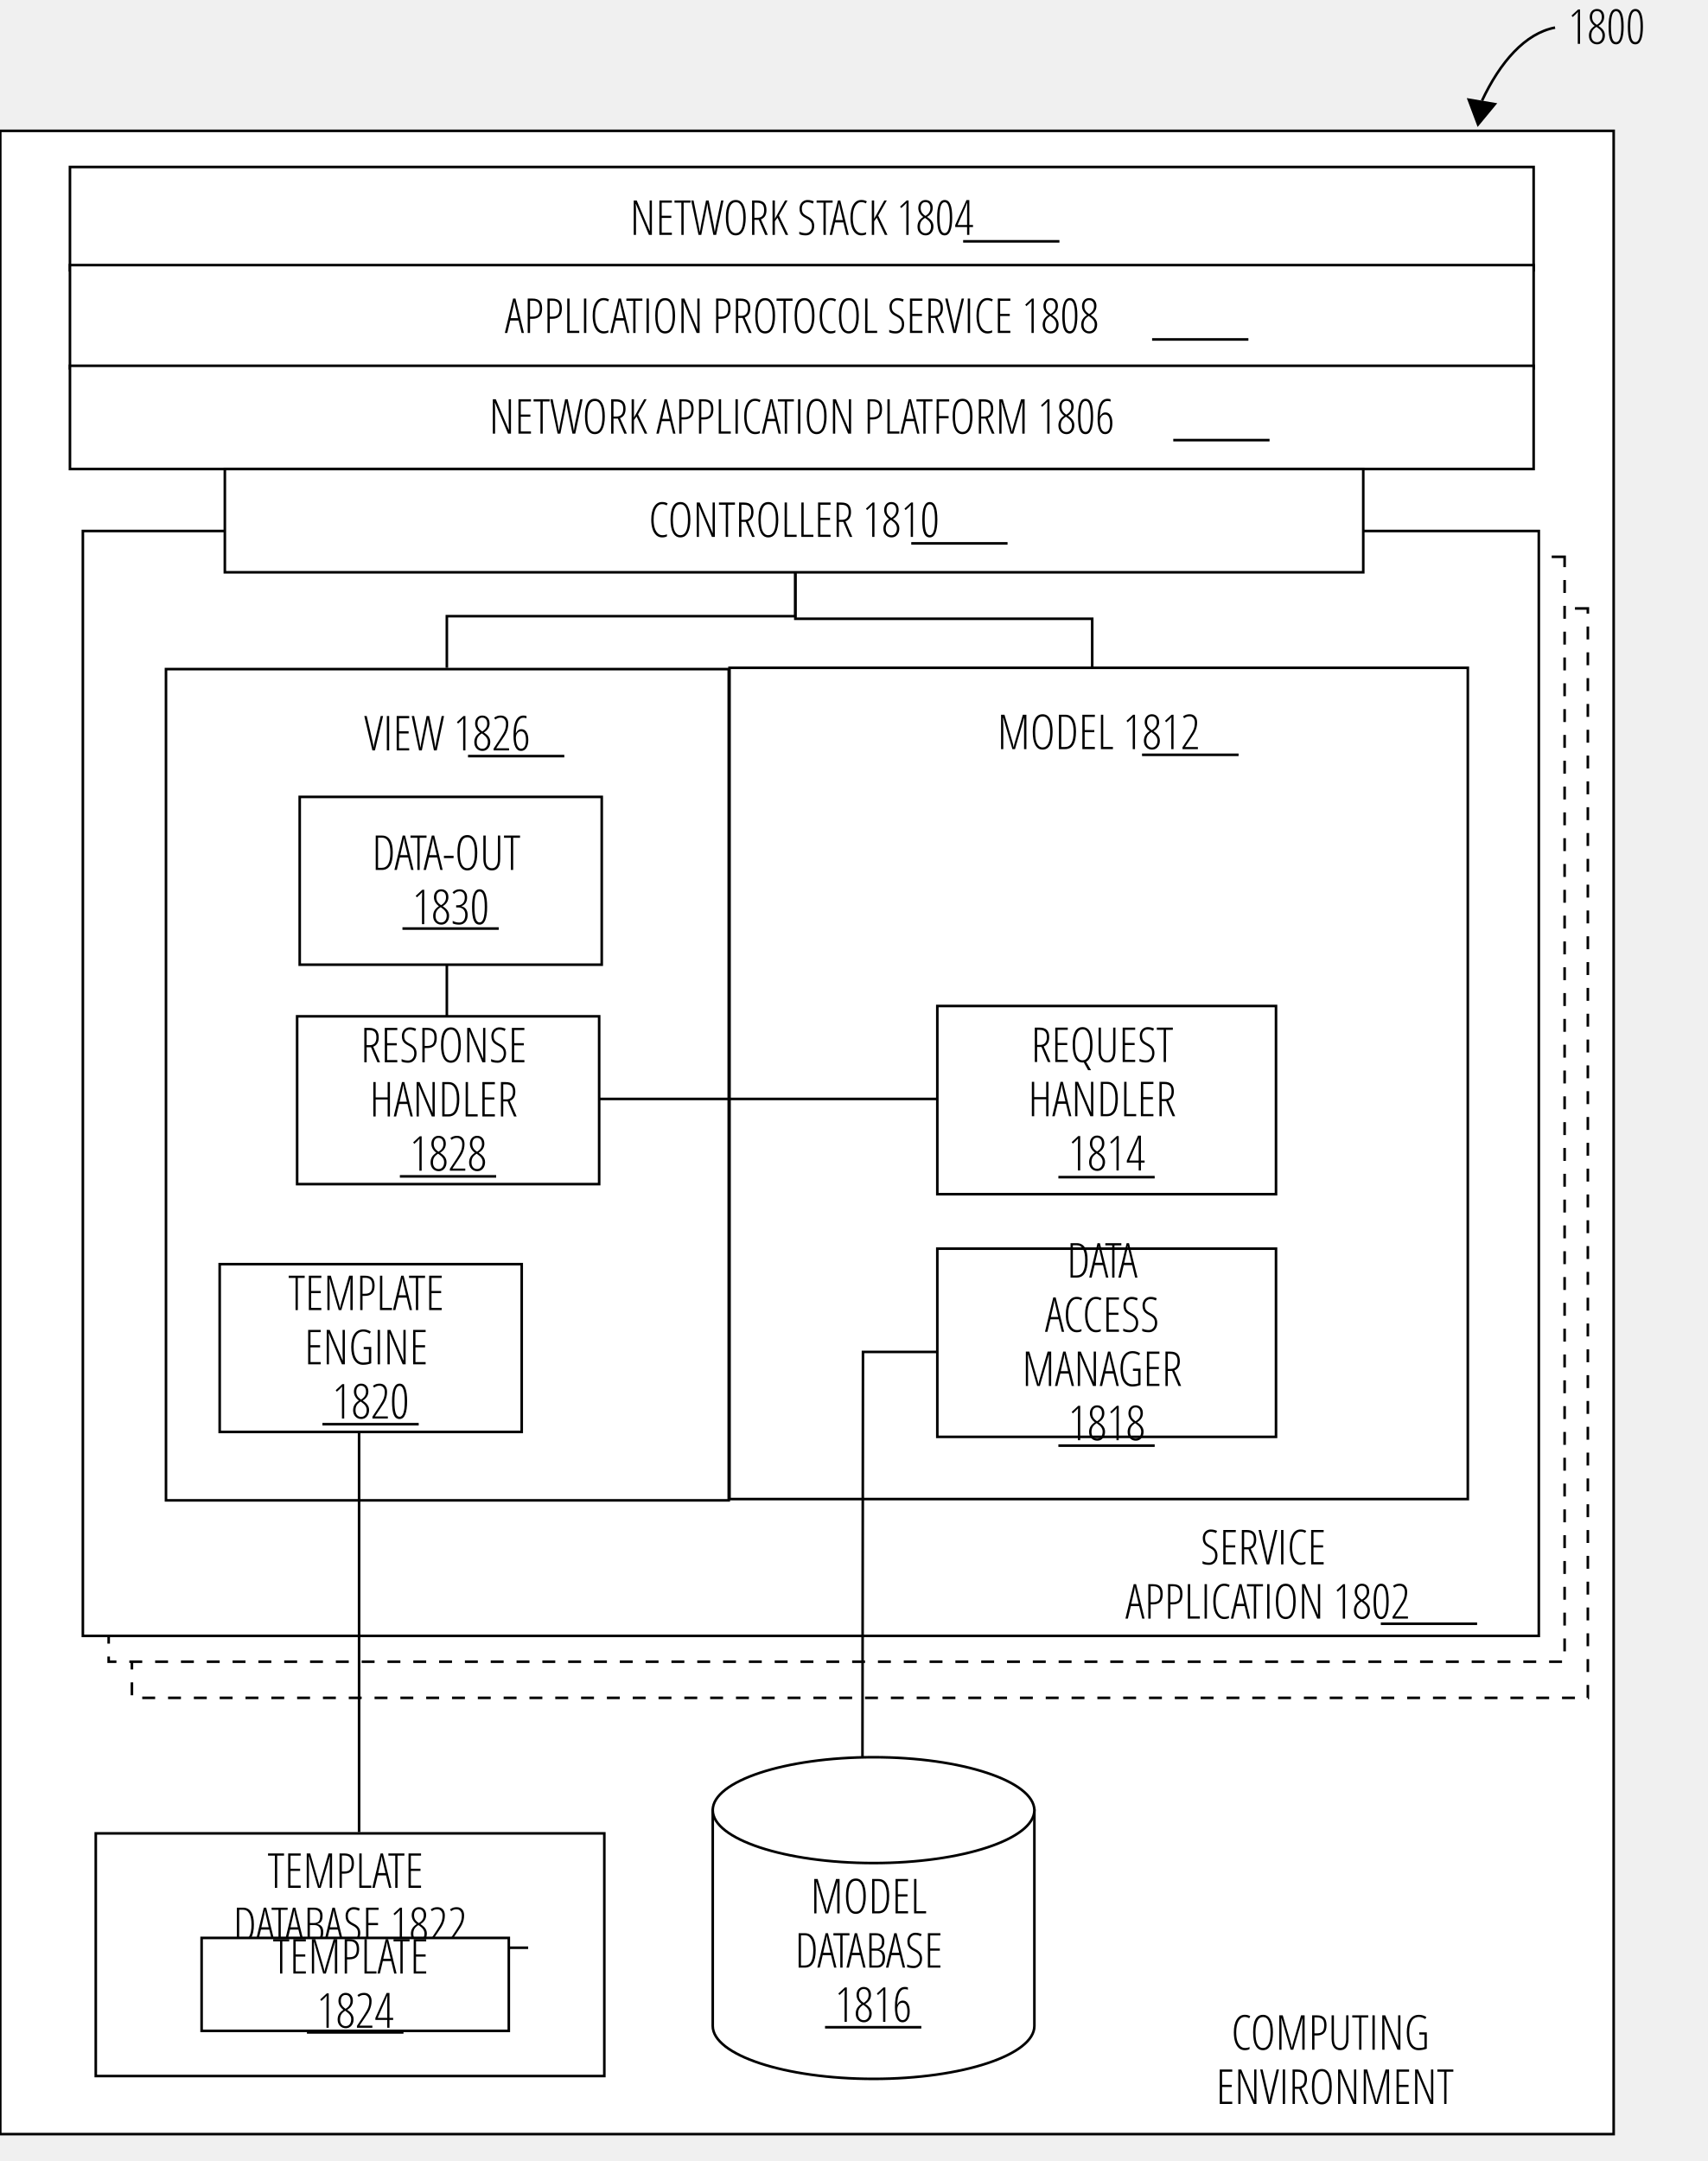
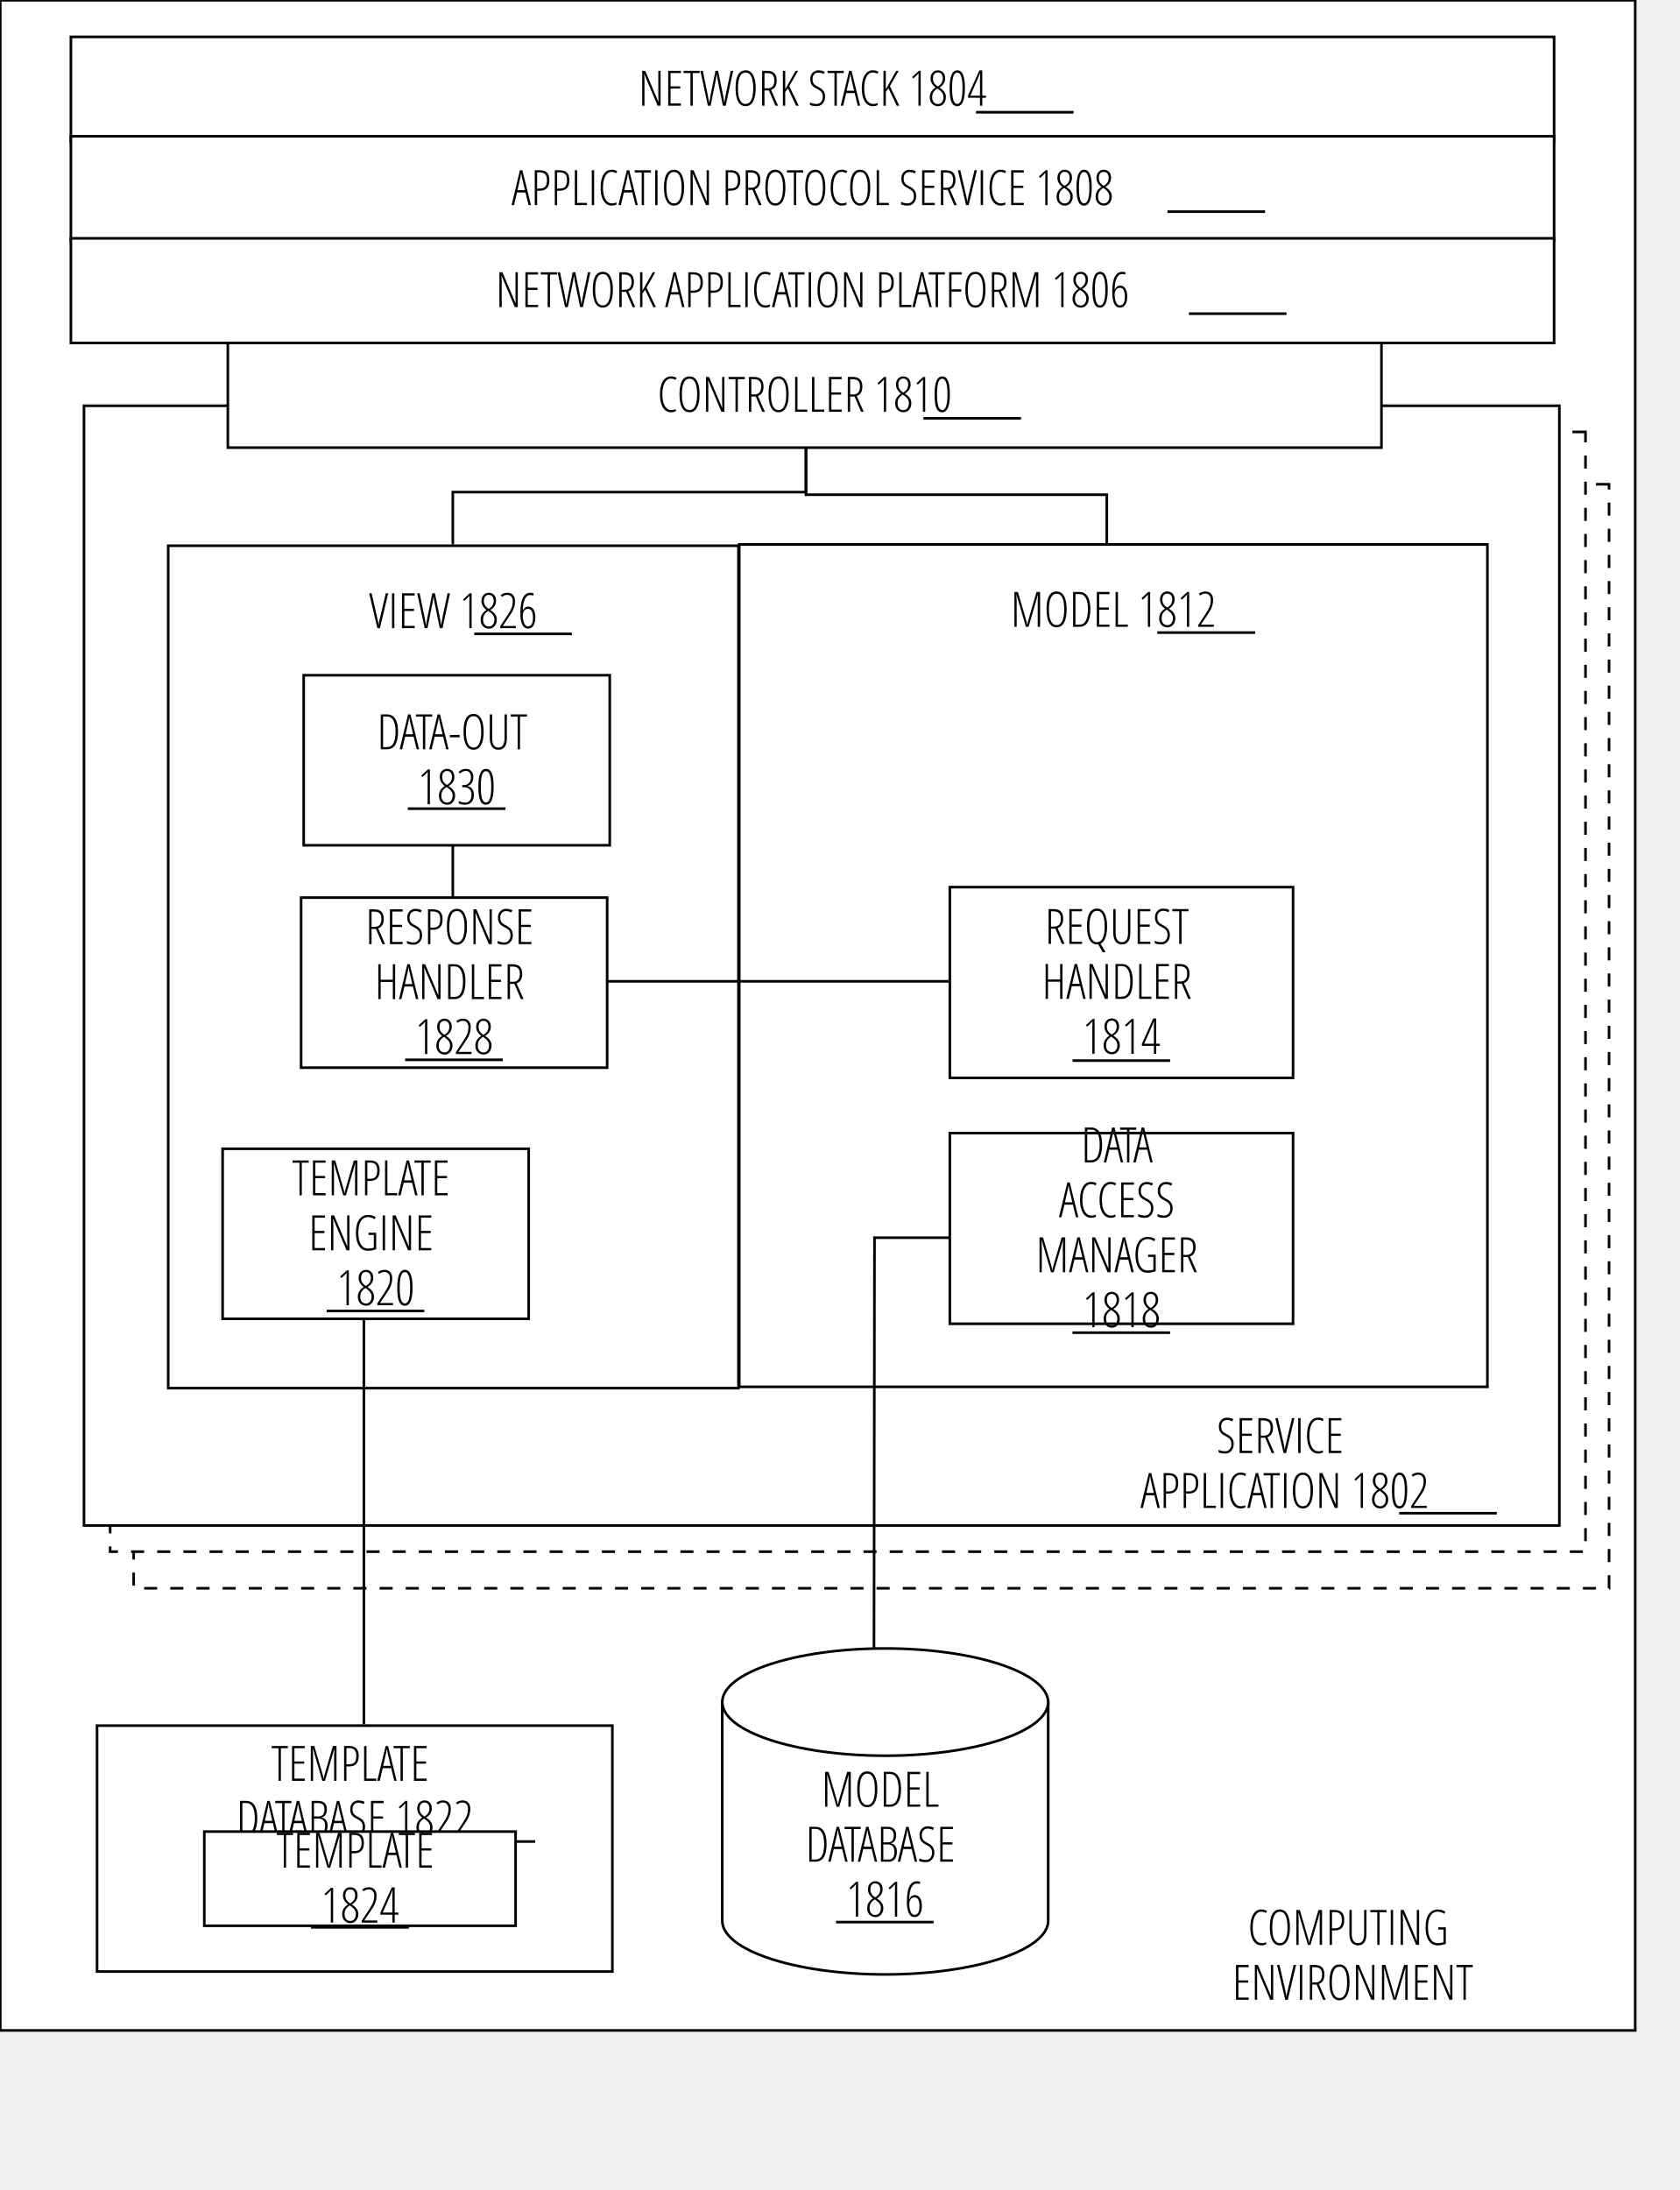
- <svg xmlns="http://www.w3.org/2000/svg" version="1.1" width="661.612" height="837.1" viewBox="16.9 10.312 661.612 837.1">
+ <svg xmlns="http://www.w3.org/2000/svg" version="1.1" width="642.1" height="837.1" viewBox="16.9 60.9 642.1 837.1">
  <g>
-     <g transform="translate(591,21)">
-       <polygon fill="#000000" points="0,0 4.2,11.2 11.8,2" transform="translate(-5.9,27.3)" />
-       <rect fill="none" width="1" height="1" transform="translate(33.3,-0.5)" />
-       <g>
-         <g>
-           <rect x="0" y="0" width="28.3" height="28.3" opacity="0" />
-           <path fill="none" stroke="#000000" stroke-width="1" d="M28.3,0C16.7,2.2,7,13.4,0,28.3" />
-         </g>
-       </g>
-       <rect stroke="none" stroke-width="0" fill="#FFFFFF" x="0" y="0" width="0" height="0" />
-       <path stroke="#000000" fill="none" />
-       <text font-family="OpenSansCondensedLight" font-size="14pt" fill="black" transform="translate(0,0)" />
-       <rect stroke-width="0" fill="none" width="1" height="1" transform="translate(33.3,-0.5)" />
-       <text font-family="OpenSansCondensedLight" font-size="14pt" fill="black" text-decoration="none" transform="translate(33.3,-0.5)">
-         <tspan x="0" y="6.8">1800</tspan>
-       </text>
-       <path stroke="#000000" fill="none" transform="translate(33.3,-0.5)" />
-     </g>
    <g transform="translate(17,61)">
      <g>
        <g>
          <path d="M625,0H0v776h625V0L625,0z" stroke="#000000" stroke-dasharray="none" fill="#FFFFFF" />
          <rect x="27.3" y="35.4" width="570.4" height="705.2" fill="none" />
          <circle fill="none" cx="312.5" cy="0" r="0.1" />
          <circle fill="none" cx="467.4" cy="0" r="0.1" />
          <circle fill="none" cx="625" cy="195.7" r="0.1" />
          <circle fill="none" cx="625" cy="388" r="0.1" />
          <circle fill="none" cx="625" cy="580.3" r="0.1" />
          <circle fill="none" cx="467.4" cy="776" r="0.1" />
          <circle fill="none" cx="312.5" cy="776" r="0.1" />
          <circle fill="none" cx="157.7" cy="776" r="0.1" />
          <circle fill="none" cx="0" cy="580.3" r="0.1" />
          <circle fill="none" cx="0" cy="388" r="0.1" />
          <circle fill="none" cx="0" cy="195.7" r="0.1" />
          <circle fill="none" cx="157.7" cy="0" r="0.1" />
        </g>
      </g>
      <rect stroke="none" stroke-width="0" fill="#FFFFFF" x="0" y="0" width="0" height="0" transform="translate(624.9,387.9)" />
      <path stroke="#000000" fill="none" d="" />
      <text font-family="OpenSansCondensedLight" font-size="14pt" fill="black" transform="translate(624.9,387.9)" />
      <rect stroke-width="0" fill="none" width="570.4" height="705.2" transform="translate(27.3,35.4)" />
      <text font-family="OpenSansCondensedLight" font-size="14pt" fill="black" transform="translate(27.3,35.4)" text-anchor="middle">
        <tspan x="285.2" y="358.9"> </tspan>
      </text>
      <path stroke="#000000" fill="none" transform="translate(27.3,35.4)" d="M 0 0" />
    </g>
    <g transform="translate(435,790)">
      <g>
        <g>
          <path d="M198,0H0v37h198V0L198,0z" stroke="none" stroke-dasharray="none" fill="#FFFFFF" />
          <rect x="8.7" y="1.7" width="180.7" height="33.6" fill="none" />
          <circle fill="none" cx="99" cy="0" r="0.1" />
          <circle fill="none" cx="148.1" cy="0" r="0.1" />
          <circle fill="none" cx="198" cy="9.3" r="0.1" />
          <circle fill="none" cx="198" cy="18.5" r="0.1" />
          <circle fill="none" cx="198" cy="27.7" r="0.1" />
          <circle fill="none" cx="148.1" cy="37" r="0.1" />
          <circle fill="none" cx="99" cy="37" r="0.1" />
          <circle fill="none" cx="50" cy="37" r="0.1" />
          <circle fill="none" cx="0" cy="27.7" r="0.1" />
          <circle fill="none" cx="0" cy="18.5" r="0.1" />
          <circle fill="none" cx="0" cy="9.3" r="0.1" />
          <circle fill="none" cx="50" cy="0" r="0.1" />
        </g>
      </g>
      <rect stroke="none" stroke-width="0" fill="#FFFFFF" x="0" y="0" width="0" height="0" transform="translate(197.9,18.4)" />
      <path stroke="#000000" fill="none" d="" />
      <text font-family="OpenSansCondensedLight" font-size="14pt" fill="black" transform="translate(197.9,18.4)" />
      <rect stroke-width="0" fill="none" width="180.7" height="33.6" transform="translate(8.7,1.7)" />
      <text font-family="OpenSansCondensedLight" font-size="14pt" fill="black" transform="translate(8.7,1.7)" text-anchor="middle">
        <tspan x="90.3" y="12.6">COMPUTING</tspan>
        <tspan x="90.3" y="33.6">ENVIRONMENT</tspan>
      </text>
      <path stroke="#000000" fill="none" transform="translate(8.7,1.7)" d="M 0 0" />
    </g>
    <g transform="translate(54,720.5)">
      <g>
        <g>
          <path d="M197,0H0v94h197V0L197,0z" stroke="#000000" stroke-dasharray="none" fill="#FFFFFF" />
          <rect x="8.6" y="4.3" width="179.8" height="85.4" fill="none" />
          <circle fill="none" cx="98.5" cy="0" r="0.1" />
          <circle fill="none" cx="147.3" cy="0" r="0.1" />
          <circle fill="none" cx="197" cy="23.7" r="0.1" />
          <circle fill="none" cx="197" cy="47" r="0.1" />
          <circle fill="none" cx="197" cy="70.3" r="0.1" />
          <circle fill="none" cx="147.3" cy="94" r="0.1" />
          <circle fill="none" cx="98.5" cy="94" r="0.1" />
          <circle fill="none" cx="49.7" cy="94" r="0.1" />
          <circle fill="none" cx="0" cy="70.3" r="0.1" />
          <circle fill="none" cx="0" cy="47" r="0.1" />
          <circle fill="none" cx="0" cy="23.7" r="0.1" />
          <circle fill="none" cx="49.7" cy="0" r="0.1" />
        </g>
      </g>
      <rect stroke="none" stroke-width="0" fill="#FFFFFF" x="0" y="0" width="0" height="0" transform="translate(196.9,46.9)" />
      <path stroke="#000000" fill="none" d="" />
      <text font-family="OpenSansCondensedLight" font-size="14pt" fill="black" transform="translate(196.9,46.9)" />
      <rect stroke-width="0" fill="none" width="179.8" height="85.4" transform="translate(8.6,4.3)" />
      <text font-family="OpenSansCondensedLight" font-size="14pt" fill="black" transform="translate(8.6,4.3)" text-anchor="middle">
        <tspan x="89.9" y="16.8">TEMPLATE</tspan>
        <tspan x="89.9" y="37.8">DATABASE 1822</tspan>
      </text>
      <path stroke="#000000" fill="none" transform="translate(8.6,4.3)" d="M 121.5 40 158.9 40" />
    </g>
    <g transform="translate(95,761)">
      <g>
        <g>
          <path d="M119,0H0v36h119V0L119,0z" stroke="#000000" stroke-dasharray="none" fill="#FFFFFF" />
          <rect x="5.2" y="1.6" width="108.6" height="32.7" fill="none" />
          <circle fill="none" cx="59.5" cy="0" r="0.1" />
          <circle fill="none" cx="89" cy="0" r="0.1" />
          <circle fill="none" cx="119" cy="9.1" r="0.1" />
          <circle fill="none" cx="119" cy="18" r="0.1" />
          <circle fill="none" cx="119" cy="26.9" r="0.1" />
          <circle fill="none" cx="89" cy="36" r="0.1" />
          <circle fill="none" cx="59.5" cy="36" r="0.1" />
          <circle fill="none" cx="30" cy="36" r="0.1" />
          <circle fill="none" cx="0" cy="26.9" r="0.1" />
          <circle fill="none" cx="0" cy="18" r="0.1" />
          <circle fill="none" cx="0" cy="9.1" r="0.1" />
          <circle fill="none" cx="30" cy="0" r="0.1" />
        </g>
      </g>
      <rect stroke="none" stroke-width="0" fill="#FFFFFF" x="0" y="0" width="0" height="0" transform="translate(118.9,17.9)" />
      <path stroke="#000000" fill="none" d="" />
      <text font-family="OpenSansCondensedLight" font-size="14pt" fill="black" transform="translate(118.9,17.9)" />
      <rect stroke-width="0" fill="none" width="108.6" height="32.7" transform="translate(5.2,1.6)" />
      <text font-family="OpenSansCondensedLight" font-size="14pt" fill="black" transform="translate(5.2,1.6)" text-anchor="middle">
        <tspan x="54.3" y="12.2">TEMPLATE</tspan>
        <tspan x="54.3" y="33.2">1824</tspan>
      </text>
      <path stroke="#000000" fill="none" transform="translate(5.2,1.6)" d="M 35.6 35 73 35" />
    </g>
    <g transform="translate(293,691)">
      <g>
        <g>
          <g stroke="#000000" stroke-dasharray="none" fill="#FFFFFF">
            <path d="M124.4,20.5H0v83.6c0,11.2,27.9,20.5,62.3,20.5s62.3,-9.3,62.3,-20.5v-83.6L124.4,20.5L124.4,20.5z" />
            <path d="M62.3,0C27.9,0,0,9.3,0,20.5s27.9,20.5,62.3,20.5s62.3,-9.3,62.3,-20.5C124.4,9.3,96.5,0,62.3,0L62.3,0z" />
          </g>
          <rect x="6.6" y="45.6" width="111.1" height="59.1" fill="none" />
          <circle fill="none" cx="62.3" cy="0" r="0.1" />
          <circle fill="none" cx="95" cy="3.1" r="0.1" />
          <circle fill="none" cx="124.6" cy="20.5" r="0.1" />
          <circle fill="none" cx="124.6" cy="62.3" r="0.1" />
          <circle fill="none" cx="124.6" cy="104.1" r="0.1" />
          <circle fill="none" cx="96.7" cy="121.2" r="0.1" />
          <circle fill="none" cx="62.3" cy="124.6" r="0.1" />
          <circle fill="none" cx="26.1" cy="120.7" r="0.1" />
          <circle fill="none" cx="0" cy="104.1" r="0.1" />
          <circle fill="none" cx="0" cy="62.3" r="0.1" />
          <circle fill="none" cx="0" cy="20.5" r="0.1" />
          <circle fill="none" cx="29.4" cy="3.1" r="0.1" />
        </g>
      </g>
      <rect stroke="none" stroke-width="0" fill="#FFFFFF" x="0" y="0" width="0" height="0" transform="translate(124.5,62.2)" />
      <path stroke="#000000" fill="none" d="" />
      <text font-family="OpenSansCondensedLight" font-size="14pt" fill="black" transform="translate(124.5,62.2)" />
      <rect stroke-width="0" fill="none" width="111.1" height="59.1" transform="translate(6.6,45.6)" />
      <text font-family="OpenSansCondensedLight" font-size="14pt" fill="black" transform="translate(6.6,45.6)" text-anchor="middle">
        <tspan x="55.6" y="14.9">MODEL</tspan>
        <tspan x="55.6" y="35.9">DATABASE</tspan>
        <tspan x="55.6" y="56.9">1816</tspan>
      </text>
      <path stroke="#000000" fill="none" transform="translate(6.6,45.6)" d="M 36.9 59 74.2 59" />
    </g>
    <g transform="translate(68,246)">
      <g>
        <g>
          <path d="M564,0H0v422h564V0L564,0z" stroke="#000000" stroke-dasharray="5,5" fill="#FFFFFF" />
          <rect x="24.7" y="19.2" width="514.7" height="383.5" fill="none" />
          <circle fill="none" cx="282" cy="0" r="0.1" />
          <circle fill="none" cx="421.8" cy="0" r="0.1" />
          <circle fill="none" cx="564" cy="106.4" r="0.1" />
          <circle fill="none" cx="564" cy="211" r="0.1" />
          <circle fill="none" cx="564" cy="315.6" r="0.1" />
          <circle fill="none" cx="421.8" cy="422" r="0.1" />
          <circle fill="none" cx="282" cy="422" r="0.1" />
          <circle fill="none" cx="142.3" cy="422" r="0.1" />
          <circle fill="none" cx="0" cy="315.6" r="0.1" />
          <circle fill="none" cx="0" cy="211" r="0.1" />
          <circle fill="none" cx="0" cy="106.4" r="0.1" />
          <circle fill="none" cx="142.3" cy="0" r="0.1" />
        </g>
      </g>
      <rect stroke="none" stroke-width="0" fill="#FFFFFF" x="0" y="0" width="0" height="0" transform="translate(563.9,210.9)" />
      <path stroke="#000000" fill="none" d="" />
      <text font-family="OpenSansCondensedLight" font-size="14pt" fill="black" transform="translate(563.9,210.9)" />
      <rect stroke-width="0" fill="none" width="514.7" height="383.5" transform="translate(24.7,19.2)" />
      <text font-family="OpenSansCondensedLight" font-size="14pt" fill="black" transform="translate(24.7,19.2)" text-anchor="middle">
        <tspan x="257.4" y="198.1"> </tspan>
      </text>
      <path stroke="#000000" fill="none" transform="translate(24.7,19.2)" d="M 0 0" />
    </g>
    <g transform="translate(44,75)">
      <g>
        <g>
          <path d="M567,0H0v40h567V0L567,0z" stroke="#000000" stroke-dasharray="none" fill="#FFFFFF" />
          <rect x="24.8" y="1.8" width="517.4" height="36.4" fill="none" />
          <circle fill="none" cx="283.5" cy="0" r="0.1" />
          <circle fill="none" cx="424" cy="0" r="0.1" />
          <circle fill="none" cx="567" cy="10.1" r="0.1" />
          <circle fill="none" cx="567" cy="20" r="0.1" />
          <circle fill="none" cx="567" cy="29.9" r="0.1" />
          <circle fill="none" cx="424" cy="40" r="0.1" />
          <circle fill="none" cx="283.5" cy="40" r="0.1" />
          <circle fill="none" cx="143" cy="40" r="0.1" />
          <circle fill="none" cx="0" cy="29.9" r="0.1" />
          <circle fill="none" cx="0" cy="20" r="0.1" />
          <circle fill="none" cx="0" cy="10.1" r="0.1" />
          <circle fill="none" cx="143" cy="0" r="0.1" />
        </g>
      </g>
      <rect stroke="none" stroke-width="0" fill="#FFFFFF" x="0" y="0" width="0" height="0" transform="translate(566.9,19.9)" />
      <path stroke="#000000" fill="none" d="" />
      <text font-family="OpenSansCondensedLight" font-size="14pt" fill="black" transform="translate(566.9,19.9)" />
      <rect stroke-width="0" fill="none" width="517.4" height="36.4" transform="translate(24.8,1.8)" />
      <text font-family="OpenSansCondensedLight" font-size="14pt" fill="black" transform="translate(24.8,1.8)" text-anchor="middle">
        <tspan x="258.7" y="24.5">NETWORK STACK 1804</tspan>
      </text>
      <path stroke="#000000" fill="none" transform="translate(24.8,1.8)" d="M 321.2 27 358.5 27" />
    </g>
    <g transform="translate(59,226)">
      <g>
        <g>
          <path d="M564,0H0v428h564V0L564,0z" stroke="#000000" stroke-dasharray="5,5" fill="#FFFFFF" />
          <rect x="24.7" y="19.5" width="514.7" height="389" fill="none" />
          <circle fill="none" cx="282" cy="0" r="0.1" />
          <circle fill="none" cx="421.8" cy="0" r="0.1" />
          <circle fill="none" cx="564" cy="107.9" r="0.1" />
          <circle fill="none" cx="564" cy="214" r="0.1" />
          <circle fill="none" cx="564" cy="320.1" r="0.1" />
          <circle fill="none" cx="421.8" cy="428" r="0.1" />
          <circle fill="none" cx="282" cy="428" r="0.1" />
          <circle fill="none" cx="142.3" cy="428" r="0.1" />
          <circle fill="none" cx="0" cy="320.1" r="0.1" />
          <circle fill="none" cx="0" cy="214" r="0.1" />
          <circle fill="none" cx="0" cy="107.9" r="0.1" />
          <circle fill="none" cx="142.3" cy="0" r="0.1" />
        </g>
      </g>
      <rect stroke="none" stroke-width="0" fill="#FFFFFF" x="0" y="0" width="0" height="0" transform="translate(563.9,213.9)" />
      <path stroke="#000000" fill="none" d="" />
      <text font-family="OpenSansCondensedLight" font-size="14pt" fill="black" transform="translate(563.9,213.9)" />
      <rect stroke-width="0" fill="none" width="514.7" height="389" transform="translate(24.7,19.5)" />
      <text font-family="OpenSansCondensedLight" font-size="14pt" fill="black" transform="translate(24.7,19.5)" text-anchor="middle">
        <tspan x="257.4" y="200.8"> </tspan>
      </text>
      <path stroke="#000000" fill="none" transform="translate(24.7,19.5)" d="M 0 0" />
    </g>
    <g transform="translate(44,113)">
      <g>
        <g>
          <path d="M567,0H0v40h567V0L567,0z" stroke="#000000" stroke-dasharray="none" fill="#FFFFFF" />
          <rect x="24.8" y="1.8" width="517.4" height="36.4" fill="none" />
          <circle fill="none" cx="283.5" cy="0" r="0.1" />
          <circle fill="none" cx="424" cy="0" r="0.1" />
          <circle fill="none" cx="567" cy="10.1" r="0.1" />
          <circle fill="none" cx="567" cy="20" r="0.1" />
          <circle fill="none" cx="567" cy="29.9" r="0.1" />
          <circle fill="none" cx="424" cy="40" r="0.1" />
          <circle fill="none" cx="283.5" cy="40" r="0.1" />
          <circle fill="none" cx="143" cy="40" r="0.1" />
          <circle fill="none" cx="0" cy="29.9" r="0.1" />
          <circle fill="none" cx="0" cy="20" r="0.1" />
          <circle fill="none" cx="0" cy="10.1" r="0.1" />
          <circle fill="none" cx="143" cy="0" r="0.1" />
        </g>
      </g>
      <rect stroke="none" stroke-width="0" fill="#FFFFFF" x="0" y="0" width="0" height="0" transform="translate(566.9,19.9)" />
      <path stroke="#000000" fill="none" d="" />
      <text font-family="OpenSansCondensedLight" font-size="14pt" fill="black" transform="translate(566.9,19.9)" />
      <rect stroke-width="0" fill="none" width="517.4" height="36.4" transform="translate(24.8,1.8)" />
      <text font-family="OpenSansCondensedLight" font-size="14pt" fill="black" transform="translate(24.8,1.8)" text-anchor="middle">
        <tspan x="258.7" y="24.5">APPLICATION PROTOCOL SERVICE 1808</tspan>
      </text>
      <path stroke="#000000" fill="none" transform="translate(24.8,1.8)" d="M 394.4 27 431.7 27" />
    </g>
    <g transform="translate(49,216)">
      <g>
        <g>
          <path d="M564,0H0v428h564V0L564,0z" stroke="#000000" stroke-dasharray="none" fill="#FFFFFF" />
          <rect x="24.7" y="19.5" width="514.7" height="389" fill="none" />
          <circle fill="none" cx="282" cy="0" r="0.1" />
          <circle fill="none" cx="421.8" cy="0" r="0.1" />
          <circle fill="none" cx="564" cy="107.9" r="0.1" />
          <circle fill="none" cx="564" cy="214" r="0.1" />
          <circle fill="none" cx="564" cy="320.1" r="0.1" />
          <circle fill="none" cx="421.8" cy="428" r="0.1" />
          <circle fill="none" cx="282" cy="428" r="0.1" />
          <circle fill="none" cx="142.3" cy="428" r="0.1" />
          <circle fill="none" cx="0" cy="320.1" r="0.1" />
          <circle fill="none" cx="0" cy="214" r="0.1" />
          <circle fill="none" cx="0" cy="107.9" r="0.1" />
          <circle fill="none" cx="142.3" cy="0" r="0.1" />
        </g>
      </g>
      <rect stroke="none" stroke-width="0" fill="#FFFFFF" x="0" y="0" width="0" height="0" transform="translate(563.9,213.9)" />
      <path stroke="#000000" fill="none" d="" />
      <text font-family="OpenSansCondensedLight" font-size="14pt" fill="black" transform="translate(563.9,213.9)" />
      <rect stroke-width="0" fill="none" width="514.7" height="389" transform="translate(24.7,19.5)" />
      <text font-family="OpenSansCondensedLight" font-size="14pt" fill="black" transform="translate(24.7,19.5)" text-anchor="middle">
        <tspan x="257.4" y="200.8"> </tspan>
      </text>
      <path stroke="#000000" fill="none" transform="translate(24.7,19.5)" d="M 0 0" />
    </g>
    <g transform="translate(44,152)">
      <g>
        <g>
          <path d="M567,0H0v40h567V0L567,0z" stroke="#000000" stroke-dasharray="none" fill="#FFFFFF" />
          <rect x="24.8" y="1.8" width="517.4" height="36.4" fill="none" />
          <circle fill="none" cx="283.5" cy="0" r="0.1" />
          <circle fill="none" cx="424" cy="0" r="0.1" />
          <circle fill="none" cx="567" cy="10.1" r="0.1" />
          <circle fill="none" cx="567" cy="20" r="0.1" />
          <circle fill="none" cx="567" cy="29.9" r="0.1" />
          <circle fill="none" cx="424" cy="40" r="0.1" />
          <circle fill="none" cx="283.5" cy="40" r="0.1" />
          <circle fill="none" cx="143" cy="40" r="0.1" />
          <circle fill="none" cx="0" cy="29.9" r="0.1" />
          <circle fill="none" cx="0" cy="20" r="0.1" />
          <circle fill="none" cx="0" cy="10.1" r="0.1" />
          <circle fill="none" cx="143" cy="0" r="0.1" />
        </g>
      </g>
      <rect stroke="none" stroke-width="0" fill="#FFFFFF" x="0" y="0" width="0" height="0" transform="translate(566.9,19.9)" />
      <path stroke="#000000" fill="none" d="" />
      <text font-family="OpenSansCondensedLight" font-size="14pt" fill="black" transform="translate(566.9,19.9)" />
      <rect stroke-width="0" fill="none" width="517.4" height="36.4" transform="translate(24.8,1.8)" />
      <text font-family="OpenSansCondensedLight" font-size="14pt" fill="black" transform="translate(24.8,1.8)" text-anchor="middle">
        <tspan x="258.7" y="24.5">NETWORK APPLICATION PLATFORM 1806</tspan>
      </text>
      <path stroke="#000000" fill="none" transform="translate(24.8,1.8)" d="M 402.6 27 439.9 27" />
    </g>
    <g transform="translate(104,192)">
      <g>
        <g>
          <path d="M441,0H0v40h441V0L441,0z" stroke="#000000" stroke-dasharray="none" fill="#FFFFFF" />
          <rect x="19.3" y="1.8" width="402.5" height="36.4" fill="none" />
          <circle fill="none" cx="220.5" cy="0" r="0.1" />
          <circle fill="none" cx="329.8" cy="0" r="0.1" />
          <circle fill="none" cx="441" cy="10.1" r="0.1" />
          <circle fill="none" cx="441" cy="20" r="0.1" />
          <circle fill="none" cx="441" cy="29.9" r="0.1" />
          <circle fill="none" cx="329.8" cy="40" r="0.1" />
          <circle fill="none" cx="220.5" cy="40" r="0.1" />
          <circle fill="none" cx="111.3" cy="40" r="0.1" />
          <circle fill="none" cx="0" cy="29.9" r="0.1" />
          <circle fill="none" cx="0" cy="20" r="0.1" />
          <circle fill="none" cx="0" cy="10.1" r="0.1" />
          <circle fill="none" cx="111.3" cy="0" r="0.1" />
        </g>
      </g>
      <rect stroke="none" stroke-width="0" fill="#FFFFFF" x="0" y="0" width="0" height="0" transform="translate(440.9,19.9)" />
      <path stroke="#000000" fill="none" d="" />
      <text font-family="OpenSansCondensedLight" font-size="14pt" fill="black" transform="translate(440.9,19.9)" />
      <rect stroke-width="0" fill="none" width="402.5" height="36.4" transform="translate(19.3,1.8)" />
      <text font-family="OpenSansCondensedLight" font-size="14pt" fill="black" transform="translate(19.3,1.8)" text-anchor="middle">
        <tspan x="201.2" y="24.5">CONTROLLER 1810</tspan>
      </text>
      <path stroke="#000000" fill="none" transform="translate(19.3,1.8)" d="M 246.6 27 283.9 27" />
    </g>
    <g transform="translate(408,606)">
      <g>
        <g>
          <path d="M200,0H0v29h200V0L200,0z" stroke="none" stroke-dasharray="none" fill="#FFFFFF" />
          <rect x="8.7" y="1.3" width="182.5" height="26.4" fill="none" />
          <circle fill="none" cx="100" cy="0" r="0.1" />
          <circle fill="none" cx="149.6" cy="0" r="0.1" />
          <circle fill="none" cx="200" cy="7.3" r="0.1" />
          <circle fill="none" cx="200" cy="14.5" r="0.1" />
          <circle fill="none" cx="200" cy="21.7" r="0.1" />
          <circle fill="none" cx="149.6" cy="29" r="0.1" />
          <circle fill="none" cx="100" cy="29" r="0.1" />
          <circle fill="none" cx="50.5" cy="29" r="0.1" />
          <circle fill="none" cx="0" cy="21.7" r="0.1" />
          <circle fill="none" cx="0" cy="14.5" r="0.1" />
          <circle fill="none" cx="0" cy="7.3" r="0.1" />
          <circle fill="none" cx="50.5" cy="0" r="0.1" />
        </g>
      </g>
      <rect stroke="none" stroke-width="0" fill="#FFFFFF" x="0" y="0" width="0" height="0" transform="translate(199.9,14.4)" />
      <path stroke="#000000" fill="none" d="" />
      <text font-family="OpenSansCondensedLight" font-size="14pt" fill="black" transform="translate(199.9,14.4)" />
      <rect stroke-width="0" fill="none" width="182.5" height="26.4" transform="translate(8.7,1.3)" />
      <text font-family="OpenSansCondensedLight" font-size="14pt" fill="black" transform="translate(8.7,1.3)" text-anchor="middle">
        <tspan x="91.3" y="9">SERVICE</tspan>
        <tspan x="91.3" y="30">APPLICATION 1802</tspan>
      </text>
      <path stroke="#000000" fill="none" transform="translate(8.7,1.3)" d="M 135.1 32 172.4 32" />
    </g>
    <g transform="translate(81.2,269.5)">
      <g>
        <g>
          <path d="M218,0H0v322h218V0L218,0z" stroke="#000000" stroke-dasharray="none" fill="#FFFFFF" />
          <rect x="9.5" y="14.7" width="198.9" height="292.6" fill="none" />
          <circle fill="none" cx="109" cy="0" r="0.1" />
          <circle fill="none" cx="163" cy="0" r="0.1" />
          <circle fill="none" cx="218" cy="81.2" r="0.1" />
          <circle fill="none" cx="218" cy="161" r="0.1" />
          <circle fill="none" cx="218" cy="240.8" r="0.1" />
          <circle fill="none" cx="163" cy="322" r="0.1" />
          <circle fill="none" cx="109" cy="322" r="0.1" />
          <circle fill="none" cx="55" cy="322" r="0.1" />
          <circle fill="none" cx="0" cy="240.8" r="0.1" />
          <circle fill="none" cx="0" cy="161" r="0.1" />
          <circle fill="none" cx="0" cy="81.2" r="0.1" />
          <circle fill="none" cx="55" cy="0" r="0.1" />
        </g>
      </g>
      <rect stroke="none" stroke-width="0" fill="#FFFFFF" x="0" y="0" width="0" height="0" transform="translate(217.9,160.9)" />
      <path stroke="#000000" fill="none" d="" />
      <text font-family="OpenSansCondensedLight" font-size="14pt" fill="black" transform="translate(217.9,160.9)" />
      <rect stroke-width="0" fill="none" width="198.9" height="292.6" transform="translate(9.5,14.7)" />
      <text font-family="OpenSansCondensedLight" font-size="14pt" fill="black" transform="translate(9.5,14.7)" text-anchor="middle">
        <tspan x="99.5" y="16.8">VIEW 1826</tspan>
      </text>
      <path stroke="#000000" fill="none" transform="translate(9.5,14.7)" d="M 107.5 19 144.8 19" />
    </g>
    <g transform="translate(299.5,269)">
      <g>
        <g>
          <path d="M286,0H0v322h286V0L286,0z" stroke="#000000" stroke-dasharray="none" fill="#FFFFFF" />
          <rect x="12.5" y="14.7" width="261" height="292.6" fill="none" />
          <circle fill="none" cx="143" cy="0" r="0.1" />
          <circle fill="none" cx="213.9" cy="0" r="0.1" />
          <circle fill="none" cx="286" cy="81.2" r="0.1" />
          <circle fill="none" cx="286" cy="161" r="0.1" />
          <circle fill="none" cx="286" cy="240.8" r="0.1" />
          <circle fill="none" cx="213.9" cy="322" r="0.1" />
          <circle fill="none" cx="143" cy="322" r="0.1" />
          <circle fill="none" cx="72.2" cy="322" r="0.1" />
          <circle fill="none" cx="0" cy="240.8" r="0.1" />
          <circle fill="none" cx="0" cy="161" r="0.1" />
          <circle fill="none" cx="0" cy="81.2" r="0.1" />
          <circle fill="none" cx="72.2" cy="0" r="0.1" />
        </g>
      </g>
      <rect stroke="none" stroke-width="0" fill="#FFFFFF" x="0" y="0" width="0" height="0" transform="translate(285.9,160.9)" />
      <path stroke="#000000" fill="none" d="" />
      <text font-family="OpenSansCondensedLight" font-size="14pt" fill="black" transform="translate(285.9,160.9)" />
      <rect stroke-width="0" fill="none" width="261" height="292.6" transform="translate(12.5,14.7)" />
      <text font-family="OpenSansCondensedLight" font-size="14pt" fill="black" transform="translate(12.5,14.7)" text-anchor="middle">
        <tspan x="130.5" y="16.8">MODEL 1812</tspan>
      </text>
      <path stroke="#000000" fill="none" transform="translate(12.5,14.7)" d="M 147.3 19 184.7 19" />
    </g>
    <g transform="translate(133,319)">
      <g>
        <g>
          <path d="M117,0H0v65h117V0L117,0z" stroke="#000000" stroke-dasharray="none" fill="#FFFFFF" />
          <rect x="5.1" y="3" width="106.8" height="59.1" fill="none" />
          <circle fill="none" cx="58.5" cy="0" r="0.1" />
          <circle fill="none" cx="87.5" cy="0" r="0.1" />
          <circle fill="none" cx="117" cy="16.4" r="0.1" />
          <circle fill="none" cx="117" cy="32.5" r="0.1" />
          <circle fill="none" cx="117" cy="48.6" r="0.1" />
          <circle fill="none" cx="87.5" cy="65" r="0.1" />
          <circle fill="none" cx="58.5" cy="65" r="0.1" />
          <circle fill="none" cx="29.5" cy="65" r="0.1" />
          <circle fill="none" cx="0" cy="48.6" r="0.1" />
          <circle fill="none" cx="0" cy="32.5" r="0.1" />
          <circle fill="none" cx="0" cy="16.4" r="0.1" />
          <circle fill="none" cx="29.5" cy="0" r="0.1" />
        </g>
      </g>
      <rect stroke="none" stroke-width="0" fill="#FFFFFF" x="0" y="0" width="0" height="0" transform="translate(116.9,32.4)" />
      <path stroke="#000000" fill="none" d="" />
      <text font-family="OpenSansCondensedLight" font-size="14pt" fill="black" transform="translate(116.9,32.4)" />
      <rect stroke-width="0" fill="none" width="106.8" height="59.1" transform="translate(5.1,3)" />
      <text font-family="OpenSansCondensedLight" font-size="14pt" fill="black" transform="translate(5.1,3)" text-anchor="middle">
        <tspan x="53.4" y="25.3">DATA-OUT</tspan>
        <tspan x="53.4" y="46.3">1830</tspan>
      </text>
      <path stroke="#000000" fill="none" transform="translate(5.1,3)" d="M 34.7 48 72 48" />
    </g>
    <g transform="translate(132,404)">
      <g>
        <g>
          <path d="M117,0H0v65h117V0L117,0z" stroke="#000000" stroke-dasharray="none" fill="#FFFFFF" />
          <rect x="5.1" y="3" width="106.8" height="59.1" fill="none" />
          <circle fill="none" cx="58.5" cy="0" r="0.1" />
          <circle fill="none" cx="87.5" cy="0" r="0.1" />
          <circle fill="none" cx="117" cy="16.4" r="0.1" />
          <circle fill="none" cx="117" cy="32.5" r="0.1" />
          <circle fill="none" cx="117" cy="48.6" r="0.1" />
          <circle fill="none" cx="87.5" cy="65" r="0.1" />
          <circle fill="none" cx="58.5" cy="65" r="0.1" />
          <circle fill="none" cx="29.5" cy="65" r="0.1" />
          <circle fill="none" cx="0" cy="48.6" r="0.1" />
          <circle fill="none" cx="0" cy="32.5" r="0.1" />
          <circle fill="none" cx="0" cy="16.4" r="0.1" />
          <circle fill="none" cx="29.5" cy="0" r="0.1" />
        </g>
      </g>
      <rect stroke="none" stroke-width="0" fill="#FFFFFF" x="0" y="0" width="0" height="0" transform="translate(116.9,32.4)" />
      <path stroke="#000000" fill="none" d="" />
      <text font-family="OpenSansCondensedLight" font-size="14pt" fill="black" transform="translate(116.9,32.4)" />
      <rect stroke-width="0" fill="none" width="106.8" height="59.1" transform="translate(5.1,3)" />
      <text font-family="OpenSansCondensedLight" font-size="14pt" fill="black" transform="translate(5.1,3)" text-anchor="middle">
        <tspan x="53.4" y="14.8">RESPONSE</tspan>
        <tspan x="53.4" y="35.8">HANDLER</tspan>
        <tspan x="53.4" y="56.8">1828</tspan>
      </text>
      <path stroke="#000000" fill="none" transform="translate(5.1,3)" d="M 34.7 59 72 59" />
    </g>
    <g transform="translate(102,500)">
      <g>
        <g>
          <path d="M117,0H0v65h117V0L117,0z" stroke="#000000" stroke-dasharray="none" fill="#FFFFFF" />
          <rect x="5.1" y="3" width="106.8" height="59.1" fill="none" />
          <circle fill="none" cx="58.5" cy="0" r="0.1" />
          <circle fill="none" cx="87.5" cy="0" r="0.1" />
          <circle fill="none" cx="117" cy="16.4" r="0.1" />
          <circle fill="none" cx="117" cy="32.5" r="0.1" />
          <circle fill="none" cx="117" cy="48.6" r="0.1" />
          <circle fill="none" cx="87.5" cy="65" r="0.1" />
          <circle fill="none" cx="58.5" cy="65" r="0.1" />
          <circle fill="none" cx="29.5" cy="65" r="0.1" />
          <circle fill="none" cx="0" cy="48.6" r="0.1" />
          <circle fill="none" cx="0" cy="32.5" r="0.1" />
          <circle fill="none" cx="0" cy="16.4" r="0.1" />
          <circle fill="none" cx="29.5" cy="0" r="0.1" />
        </g>
      </g>
      <rect stroke="none" stroke-width="0" fill="#FFFFFF" x="0" y="0" width="0" height="0" transform="translate(116.9,32.4)" />
      <path stroke="#000000" fill="none" d="" />
      <text font-family="OpenSansCondensedLight" font-size="14pt" fill="black" transform="translate(116.9,32.4)" />
      <rect stroke-width="0" fill="none" width="106.8" height="59.1" transform="translate(5.1,3)" />
      <text font-family="OpenSansCondensedLight" font-size="14pt" fill="black" transform="translate(5.1,3)" text-anchor="middle">
        <tspan x="53.4" y="14.8">TEMPLATE</tspan>
        <tspan x="53.4" y="35.8">ENGINE</tspan>
        <tspan x="53.4" y="56.8">1820</tspan>
      </text>
      <path stroke="#000000" fill="none" transform="translate(5.1,3)" d="M 34.7 59 72 59" />
    </g>
    <g transform="translate(380,400)">
      <g>
        <g>
          <path d="M131.2,0H0v72.9h131.2V0L131.2,0z" stroke="#000000" stroke-dasharray="none" fill="#FFFFFF" />
          <rect x="5.7" y="3.3" width="119.7" height="66.2" fill="none" />
          <circle fill="none" cx="65.6" cy="0" r="0.1" />
          <circle fill="none" cx="98.1" cy="0" r="0.1" />
          <circle fill="none" cx="131.2" cy="18.4" r="0.1" />
          <circle fill="none" cx="131.2" cy="36.4" r="0.1" />
          <circle fill="none" cx="131.2" cy="54.5" r="0.1" />
          <circle fill="none" cx="98.1" cy="72.9" r="0.1" />
          <circle fill="none" cx="65.6" cy="72.9" r="0.1" />
          <circle fill="none" cx="33.1" cy="72.9" r="0.1" />
          <circle fill="none" cx="0" cy="54.5" r="0.1" />
          <circle fill="none" cx="0" cy="36.4" r="0.1" />
          <circle fill="none" cx="0" cy="18.4" r="0.1" />
          <circle fill="none" cx="33.1" cy="0" r="0.1" />
        </g>
      </g>
      <rect stroke="none" stroke-width="0" fill="#FFFFFF" x="0" y="0" width="0" height="0" transform="translate(131.1,36.3)" />
      <path stroke="#000000" fill="none" d="" />
      <text font-family="OpenSansCondensedLight" font-size="14pt" fill="black" transform="translate(131.1,36.3)" />
      <rect stroke-width="0" fill="none" width="119.7" height="66.2" transform="translate(5.7,3.3)" />
      <text font-family="OpenSansCondensedLight" font-size="14pt" fill="black" transform="translate(5.7,3.3)" text-anchor="middle">
        <tspan x="59.9" y="18.4">REQUEST</tspan>
        <tspan x="59.9" y="39.4">HANDLER</tspan>
        <tspan x="59.9" y="60.4">1814</tspan>
      </text>
      <path stroke="#000000" fill="none" transform="translate(5.7,3.3)" d="M 41.2 63 78.5 63" />
    </g>
    <g transform="translate(380,494)">
      <g>
        <g>
          <path d="M131.2,0H0v72.9h131.2V0L131.2,0z" stroke="#000000" stroke-dasharray="none" fill="#FFFFFF" />
          <rect x="5.7" y="3.3" width="119.7" height="66.2" fill="none" />
          <circle fill="none" cx="65.6" cy="0" r="0.1" />
          <circle fill="none" cx="98.1" cy="0" r="0.1" />
          <circle fill="none" cx="131.2" cy="18.4" r="0.1" />
          <circle fill="none" cx="131.2" cy="36.4" r="0.1" />
          <circle fill="none" cx="131.2" cy="54.5" r="0.1" />
          <circle fill="none" cx="98.1" cy="72.9" r="0.1" />
          <circle fill="none" cx="65.6" cy="72.9" r="0.1" />
          <circle fill="none" cx="33.1" cy="72.9" r="0.1" />
          <circle fill="none" cx="0" cy="54.5" r="0.1" />
          <circle fill="none" cx="0" cy="36.4" r="0.1" />
          <circle fill="none" cx="0" cy="18.4" r="0.1" />
          <circle fill="none" cx="33.1" cy="0" r="0.1" />
        </g>
      </g>
      <rect stroke="none" stroke-width="0" fill="#FFFFFF" x="0" y="0" width="0" height="0" transform="translate(131.1,36.3)" />
      <path stroke="#000000" fill="none" d="" />
      <text font-family="OpenSansCondensedLight" font-size="14pt" fill="black" transform="translate(131.1,36.3)" />
      <rect stroke-width="0" fill="none" width="119.7" height="66.2" transform="translate(5.7,3.3)" />
      <text font-family="OpenSansCondensedLight" font-size="14pt" fill="black" transform="translate(5.7,3.3)" text-anchor="middle">
        <tspan x="59.9" y="7.9">DATA</tspan>
        <tspan x="59.9" y="28.9">ACCESS</tspan>
        <tspan x="59.9" y="49.9">MANAGER</tspan>
        <tspan x="59.9" y="70.9">1818</tspan>
      </text>
      <path stroke="#000000" fill="none" transform="translate(5.7,3.3)" d="M 41.2 73 78.5 73" />
    </g>
    <g>
      <path stroke="black" stroke-dasharray="none" d="M 325 232 325 249 190 249 190 269" fill="none" />
      <path fill="black" stroke="black" d="" transform="translate(325,232) scale(1,1) rotate(-270)" />
      <path fill="black" stroke="black" d="" transform="translate(190,269) scale(1,1) rotate(-90)" />
      <g>
        <g label-idx="0" cursor="move" transform="translate(256, 249)">
          <rect fill="white" rx="3" ry="3" x="0" y="0" width="0" height="0" />
          <text text-anchor="middle" font-size="14pt" font-family="OpenSansCondensedLight" y="0.8em" display="none" xml:space="preserve" transform="translate(0,0)" />
        </g>
      </g>
    </g>
    <g>
      <path stroke="black" stroke-dasharray="none" d="M 325 232 325 250 440 250 440 269" fill="none" />
      <path fill="black" stroke="black" d="" transform="translate(325,232) scale(1,1) rotate(-270)" />
      <path fill="black" stroke="black" d="" transform="translate(440,269) scale(1,1) rotate(-90)" />
      <g>
        <g label-idx="0" cursor="move" transform="translate(383, 250)">
          <rect fill="white" rx="3" ry="3" x="0" y="0" width="0" height="0" />
          <text text-anchor="middle" font-size="14pt" font-family="OpenSansCondensedLight" y="0.8em" display="none" xml:space="preserve" transform="translate(0,0)" />
        </g>
      </g>
    </g>
    <g>
      <path stroke="black" stroke-dasharray="none" d="M 190 384 190 404" fill="none" />
      <path fill="black" stroke="black" d="" transform="translate(190,384) scale(1,1) rotate(-270)" />
      <path fill="black" stroke="black" d="" transform="translate(190,404) scale(1,1) rotate(-90)" />
      <g>
        <g label-idx="0" cursor="move" transform="translate(190, 394)">
          <rect fill="white" rx="3" ry="3" x="0" y="0" width="0" height="0" />
          <text text-anchor="middle" font-size="14pt" font-family="OpenSansCondensedLight" y="0.8em" display="none" xml:space="preserve" transform="translate(0,0)" />
        </g>
      </g>
    </g>
    <g>
      <path stroke="black" stroke-dasharray="none" d="M 249 436 380 436" fill="none" />
      <path fill="black" stroke="black" d="" transform="translate(249,436) scale(1,1) rotate(0)" />
      <path fill="black" stroke="black" d="" transform="translate(380,436) scale(1,1) rotate(-180)" />
      <g>
        <g label-idx="0" cursor="move" transform="translate(314.5, 436)">
          <rect fill="white" rx="3" ry="3" x="0" y="0" width="0" height="0" />
          <text text-anchor="middle" font-size="14pt" font-family="OpenSansCondensedLight" y="0.8em" display="none" xml:space="preserve" transform="translate(0,0)" />
        </g>
      </g>
    </g>
    <g>
      <path stroke="black" stroke-dasharray="none" d="M 156 565 156 645 156 720" fill="none" />
      <path fill="black" stroke="black" d="" transform="translate(156,565) scale(1,1) rotate(-270)" />
      <path fill="black" stroke="black" d="" transform="translate(156,720) scale(1,1) rotate(-90)" />
      <g>
        <g label-idx="0" cursor="move" transform="translate(156, 642.5)">
          <rect fill="white" rx="3" ry="3" x="0" y="0" width="0" height="0" />
          <text text-anchor="middle" font-size="14pt" font-family="OpenSansCondensedLight" y="0.8em" display="none" xml:space="preserve" transform="translate(0,0)" />
        </g>
      </g>
    </g>
    <g>
      <path stroke="black" stroke-dasharray="none" d="M 380 534 351.2 534 351 691" fill="none" />
      <path fill="black" stroke="black" d="" transform="translate(380,534) scale(1,1) rotate(-180)" />
      <path fill="black" stroke="black" d="" transform="translate(351,691) scale(1,1) rotate(-89.9)" />
      <g>
        <g label-idx="0" cursor="move" transform="translate(351.1, 598.1)">
          <rect fill="white" rx="3" ry="3" x="0" y="0" width="0" height="0" />
          <text text-anchor="middle" font-size="14pt" font-family="OpenSansCondensedLight" y="0.8em" display="none" xml:space="preserve" transform="translate(0,0)" />
        </g>
      </g>
    </g>
  </g>
  <defs />
</svg>
